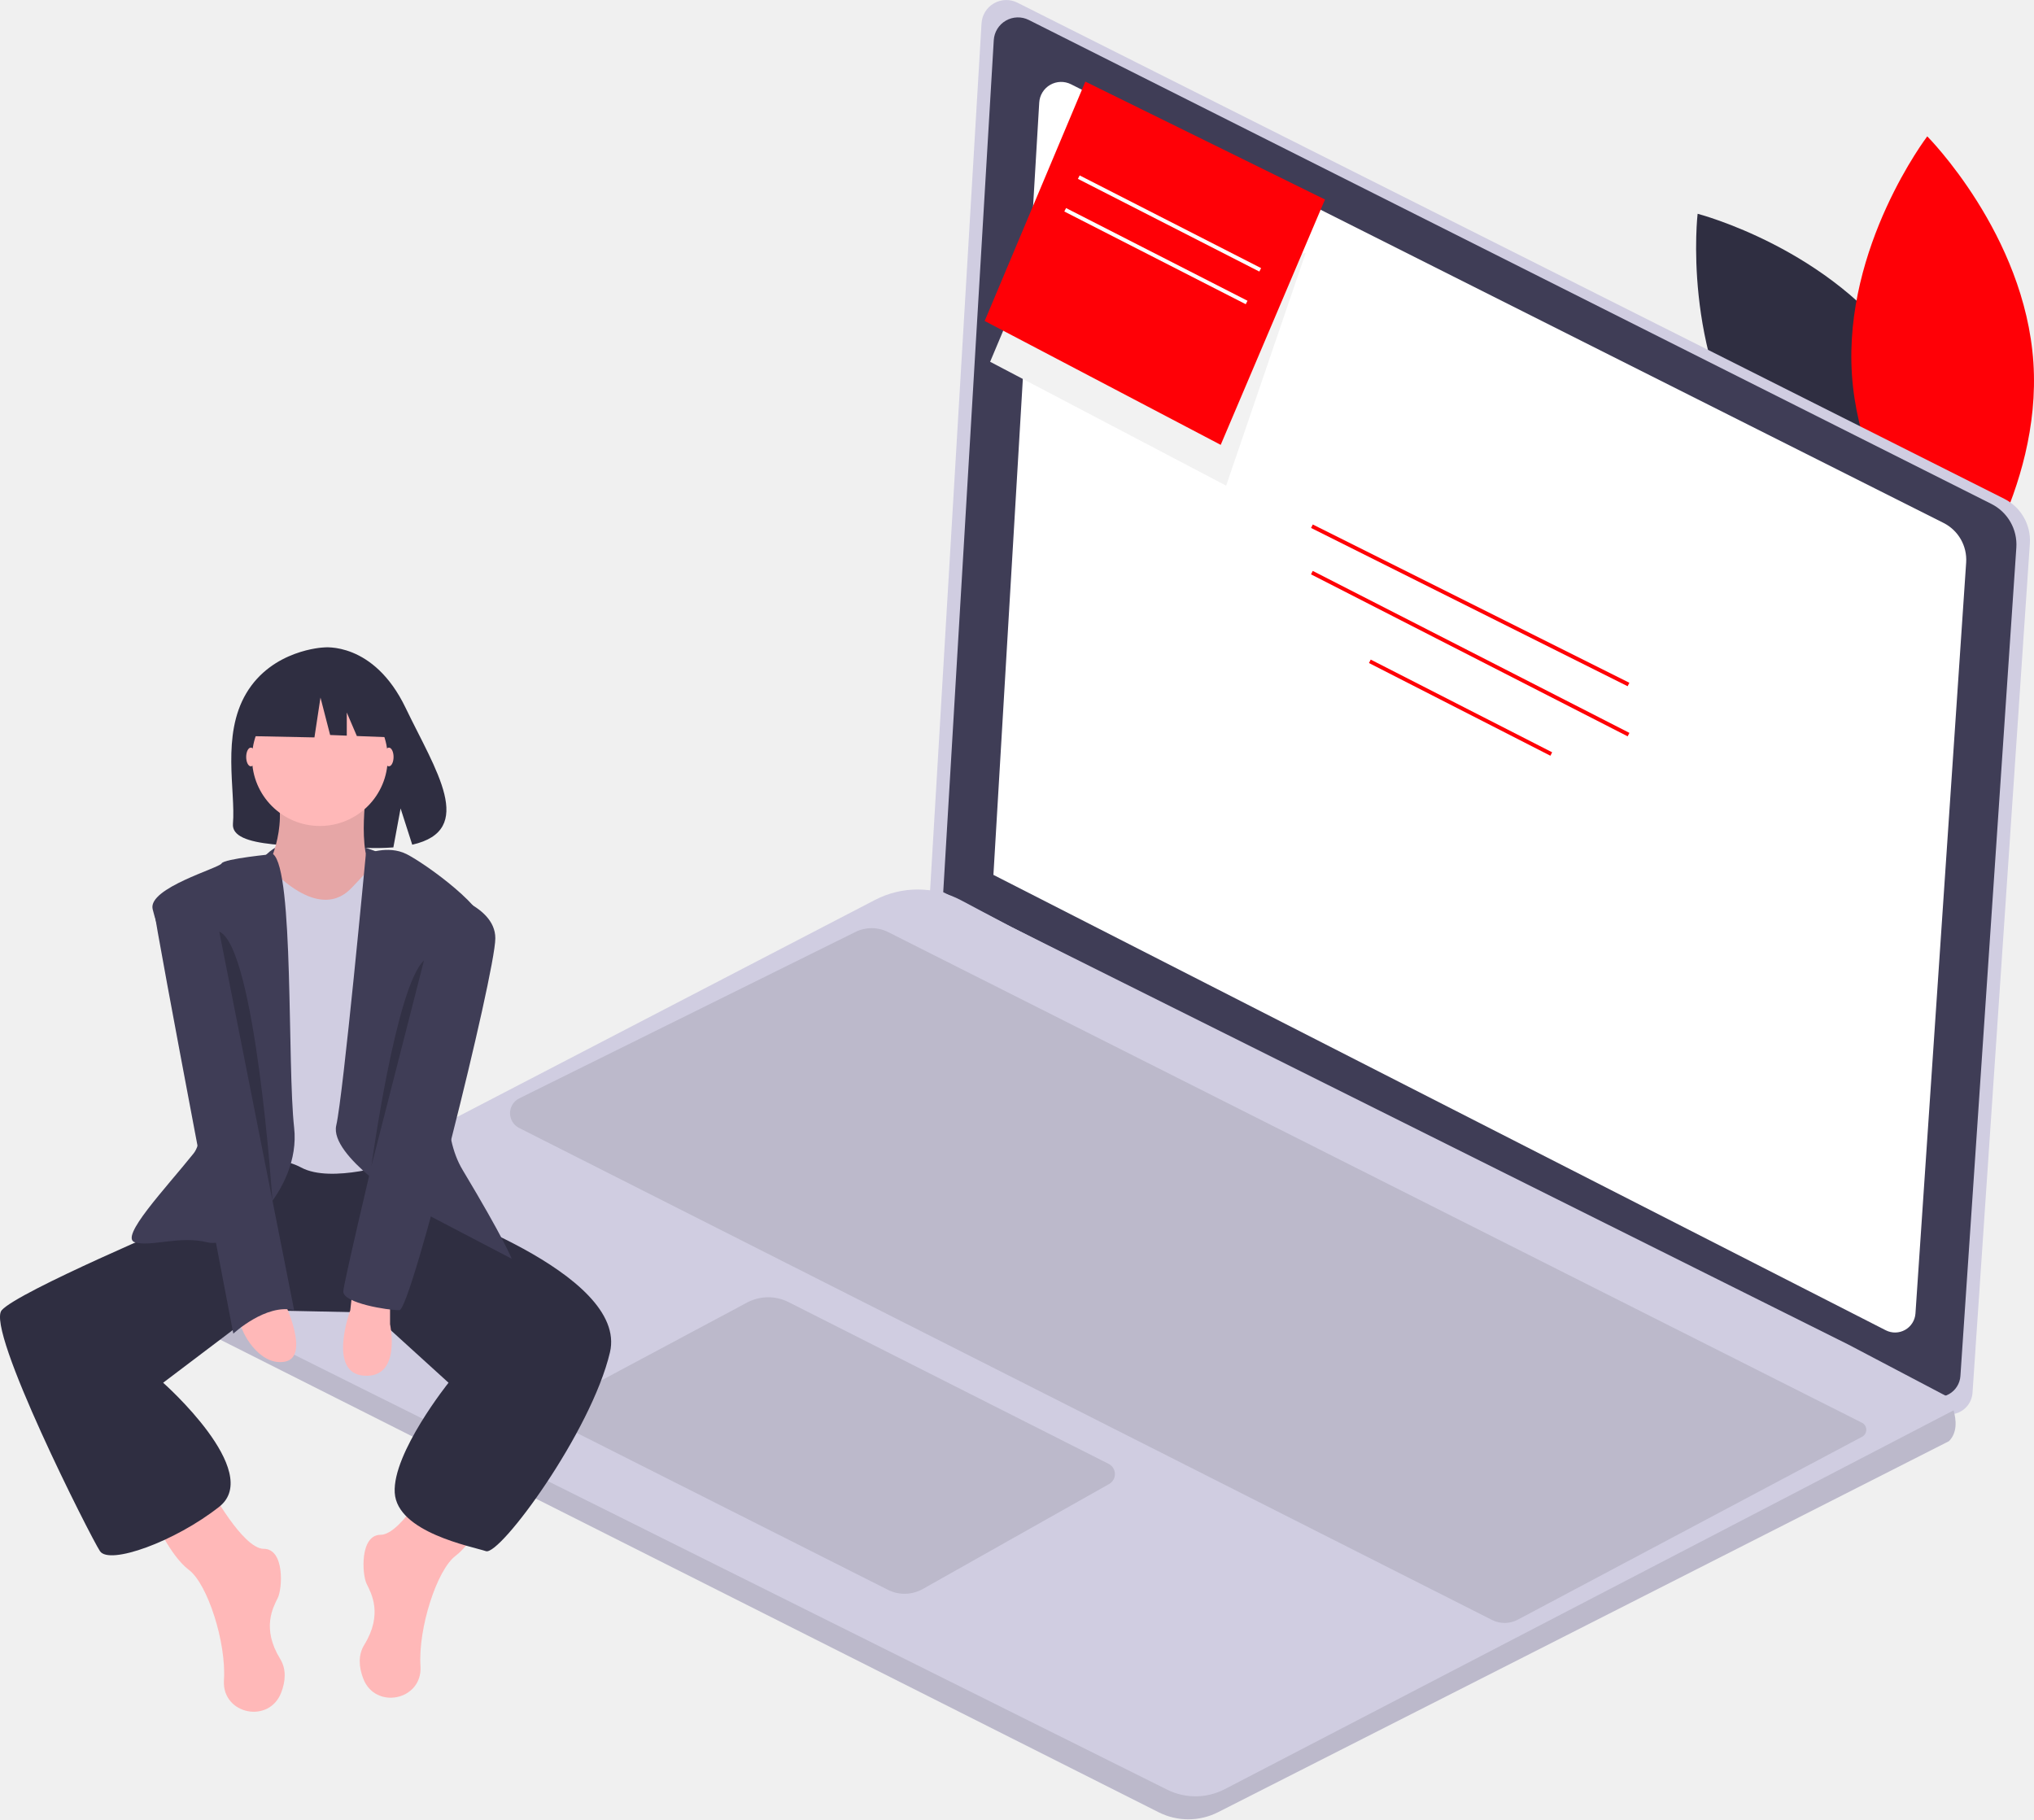
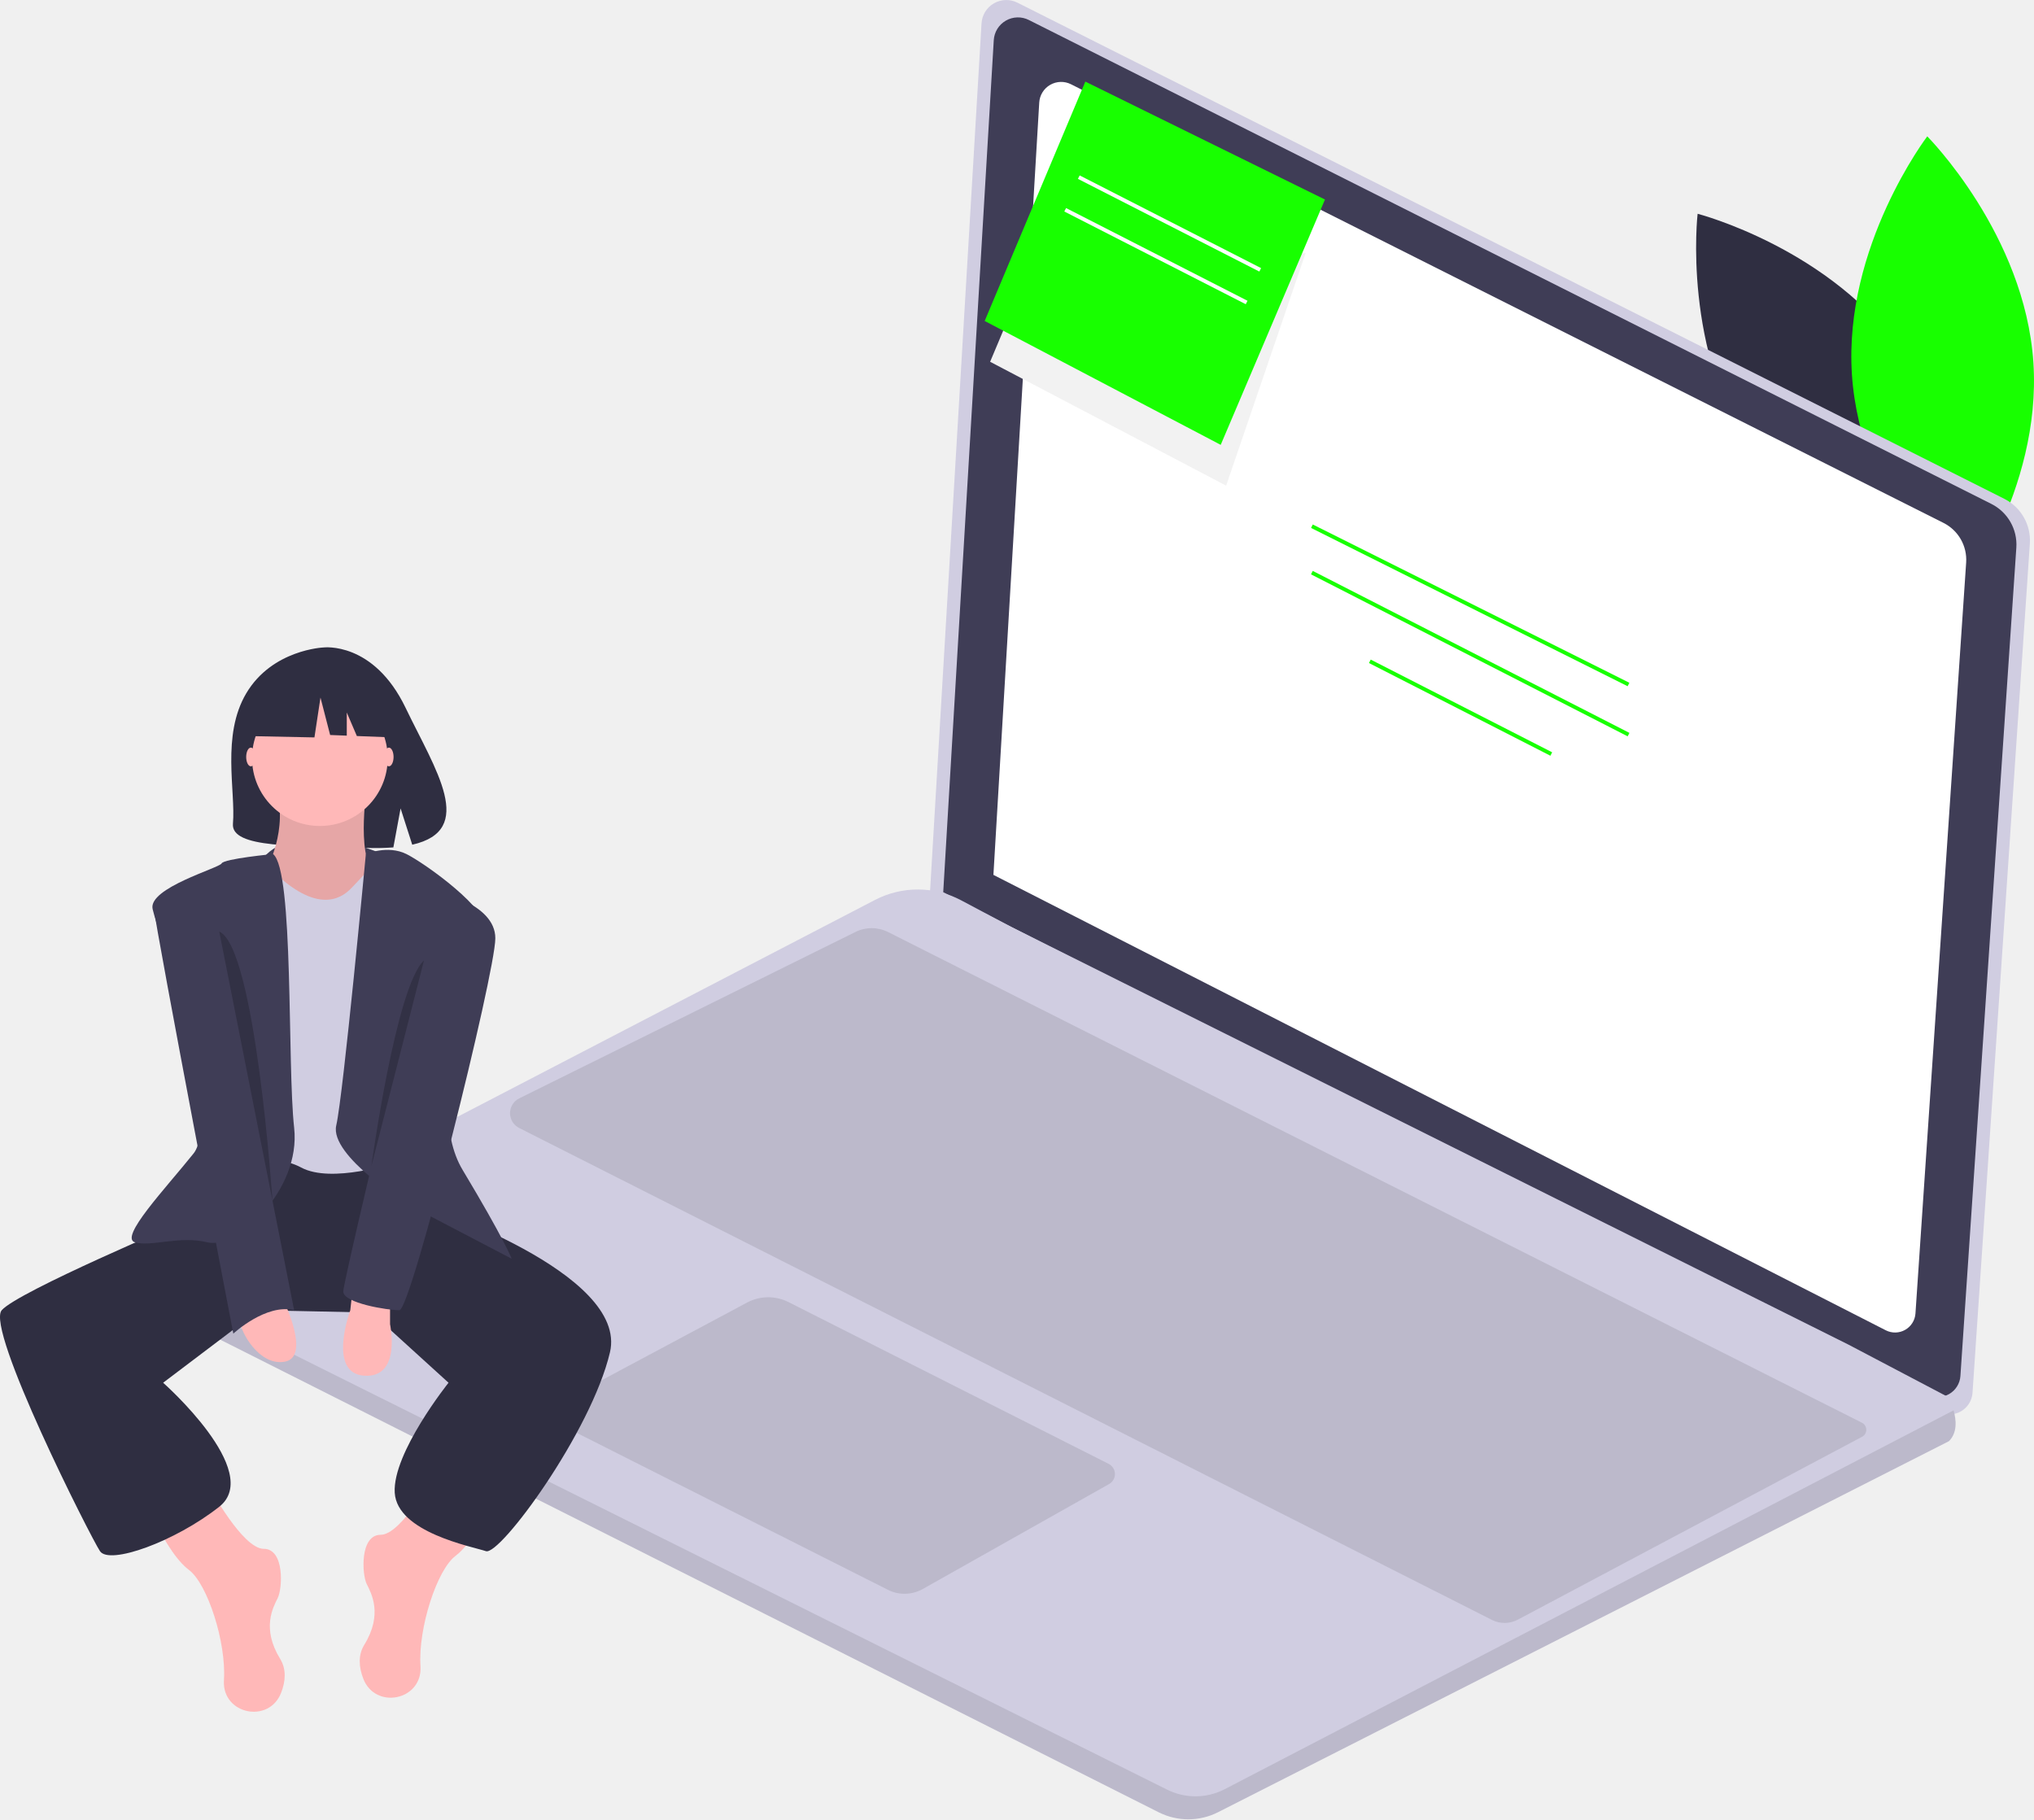
<svg xmlns="http://www.w3.org/2000/svg" data-name="Layer 1" width="747.758" height="668.841" viewBox="0 0 747.758 668.841">
  <path d="M927.171,245.864c26.72,38.985,20.807,89.488,20.807,89.488s-49.235-12.705-75.955-51.69-20.807-89.488-20.807-89.488S900.451,206.879,927.171,245.864Z" transform="translate(-227.1212 -115.5797)" fill="#2f2e41" />
-   <path d="M907.945,253.308c3.127,47.16,39.017,83.179,39.017,83.179S977.783,296.045,974.656,248.885s-39.017-83.179-39.017-83.179S904.818,206.149,907.945,253.308Z" transform="translate(-227.1212 -115.5797)" fill="#ff0006" />
+   <path d="M907.945,253.308c3.127,47.16,39.017,83.179,39.017,83.179S977.783,296.045,974.656,248.885s-39.017-83.179-39.017-83.179S904.818,206.149,907.945,253.308Z" transform="translate(-227.1212 -115.5797)" fill="#18ff00" />
  <path d="M601.167,116.562,963.942,298.951a17.155,17.155,0,0,1,9.41,16.482L952.275,627.638a8.5,8.5,0,0,1-12.315,7.013L568.913,445.287,587.962,124.173A9.123,9.123,0,0,1,601.167,116.562Z" transform="translate(-227.1212 -115.5797)" fill="#d0cde1" />
  <path d="M605.342,122.924l353.864,177.91a16.733,16.733,0,0,1,9.179,16.077L947.826,621.446a8.291,8.291,0,0,1-12.012,6.841L573.88,443.575l18.581-313.227A8.899,8.899,0,0,1,605.342,122.924Z" transform="translate(-227.1212 -115.5797)" fill="#3f3d56" />
  <path d="M620.851,146.554,941.618,307.824a15.168,15.168,0,0,1,8.32,14.574L931.302,598.45a7.515,7.515,0,0,1-10.889,6.201L592.331,437.215l16.843-283.931A8.067,8.067,0,0,1,620.851,146.554Z" transform="translate(-227.1212 -115.5797)" fill="#fff" />
  <path d="M289.867,598.911,653.105,781.842a24.185,24.185,0,0,0,21.786-.028L943.605,645.406c3.151-3.151,2.711-7.82,1.703-11.326a25.229,25.229,0,0,0-1.987-4.896l-36.618-19.26L598.832,456.315l-18.394-9.765a34.059,34.059,0,0,0-31.636-.128L289.753,580.985a10.058,10.058,0,0,0,.114,17.926Z" transform="translate(-227.1212 -115.5797)" fill="#d0cde1" />
  <path d="M289.867,598.911,653.105,781.842a24.185,24.185,0,0,0,21.786-.028L943.605,645.406c3.151-3.151,2.711-7.82,1.703-11.326L677.397,773.334a23.37,23.37,0,0,1-21.199.182L284.445,588.308A10.017,10.017,0,0,0,289.867,598.911Z" transform="translate(-227.1212 -115.5797)" opacity="0.1" />
  <path d="M634.638,653.721,517.003,594.276a16.529,16.529,0,0,0-15.244.173l-68.241,36.457a4.882,4.882,0,0,0,.102,8.664l119.941,60.483a13.586,13.586,0,0,0,12.786-.294L634.86,661.161A4.203,4.203,0,0,0,634.638,653.721Z" transform="translate(-227.1212 -115.5797)" opacity="0.1" />
  <path d="M911.687,643.779l-126.586,67.249a10.297,10.297,0,0,1-9.477.095l-357.66-180.87a6.082,6.082,0,0,1,.047-10.879l123.615-61.183a13.404,13.404,0,0,1,11.977.043L911.631,638.626A2.901,2.901,0,0,1,911.687,643.779Z" transform="translate(-227.1212 -115.5797)" opacity="0.1" />
-   <rect x="766.903" y="273.072" width="1.419" height="130.118" transform="translate(-105.2287 757.9083) rotate(-63.43495)" fill="#ff0006" />
-   <rect x="766.904" y="290.492" width="1.418" height="130.759" transform="translate(-125.9096 761.6211) rotate(-62.90908)" fill="#ff0006" />
-   <rect x="763.355" y="338.292" width="1.42" height="74.9" transform="translate(-145.3055 769.5868) rotate(-62.93456)" fill="#ff0006" />
+   <rect x="766.903" y="273.072" width="1.419" height="130.118" transform="translate(-105.2287 757.9083) rotate(-63.43495)" fill="#18ff00" />
+   <rect x="766.904" y="290.492" width="1.418" height="130.759" transform="translate(-125.9096 761.6211) rotate(-62.90908)" fill="#18ff00" />
+   <rect x="763.355" y="338.292" width="1.42" height="74.9" transform="translate(-145.3055 769.5868) rotate(-62.93456)" fill="#18ff00" />
  <path d="M366.648,429.127s-28.38-12.367-41.711.697S360.628,438.587,366.648,429.127Z" transform="translate(-227.1212 -115.5797)" fill="#3f3d56" />
  <path d="M317.643,370.478C327.18,354.362,346.049,353.611,346.049,353.611s18.387-2.351,30.182,22.192c10.994,22.877,26.167,44.965,2.443,50.32l-4.285-13.338L371.734,427.117a92.827,92.827,0,0,1-10.151.173c-25.407-.82-49.603.24-48.824-8.877C313.796,406.294,308.466,385.984,317.643,370.478Z" transform="translate(-227.1212 -115.5797)" fill="#2f2e41" />
  <path d="M304.297,662.62s12.04,22.36,19.78,22.36,6.88,14.62,5.16,18.06-6.02,11.18.86,22.36c2.403,3.905,1.973,8.335.396,12.447-4.419,11.52-21.607,8.03-21.059-4.296q.009-.204.022-.41c.86-13.76-6.02-35.261-12.9-40.421s-12.9-18.92-12.9-18.92Z" transform="translate(-227.1212 -115.5797)" fill="#ffb8b8" />
  <path d="M386.858,657.46s-12.04,22.36-19.78,22.36-6.88,14.62-5.16,18.06,6.02,11.18-.86,22.36c-2.403,3.905-1.973,8.335-.396,12.447,4.419,11.52,21.607,8.03,21.059-4.296q-.009-.204-.022-.41c-.86-13.76,6.02-35.261,12.9-40.421s12.9-18.92,12.9-18.92Z" transform="translate(-227.1212 -115.5797)" fill="#ffb8b8" />
  <path d="M377.398,547.378l5.16,11.18s75.681,24.94,68.801,54.181-40.421,74.821-45.581,73.101-32.681-6.88-33.541-21.5,19.78-40.421,19.78-40.421L363.638,598.119l-41.298-.86-35.243,26.66s36.981,32.681,20.64,45.581-40.421,21.5-43.861,16.34-42.141-81.701-36.121-88.581S294.837,564.579,294.837,564.579l16.34-23.22,63.641-3.44Z" transform="translate(-227.1212 -115.5797)" fill="#2f2e41" />
  <path d="M361.918,405.476s-4.3,28.38,4.3,31.821S349.018,455.357,349.018,455.357H334.398l-9.46-19.78s8.6-15.48,3.44-30.1S361.918,405.476,361.918,405.476Z" transform="translate(-227.1212 -115.5797)" fill="#ffb8b8" />
  <path d="M361.918,405.476s-4.3,28.38,4.3,31.821S349.018,455.357,349.018,455.357H334.398l-9.46-19.78s8.6-15.48,3.44-30.1S361.918,405.476,361.918,405.476Z" transform="translate(-227.1212 -115.5797)" opacity="0.1" />
  <path d="M367.938,429.557S358.478,439.877,356.758,441.597s-9.46,11.18-25.8-2.58-18.06,2.58-18.06,2.58V544.798s13.76-6.02,24.94,0,34.401-1.72,34.401-1.72l4.3-106.642Z" transform="translate(-227.1212 -115.5797)" fill="#d0cde1" />
  <path d="M361.621,429.557s8.037-3.44,14.917,0,30.96,20.64,29.24,28.38-24.08,61.921-8.6,87.721S415.239,578.339,415.239,578.339l-37.841-19.78s-29.24-18.06-26.66-29.24S361.621,429.557,361.621,429.557Z" transform="translate(-227.1212 -115.5797)" fill="#3f3d56" />
  <path d="M327.507,429.557s-18.05,1.72-18.91,3.44-27.09,9.03-25.37,16.77,25.37,76.971,15.05,89.871-27.52,30.96-21.5,32.681,16.34-2.58,26.66,0,34.401-18.92,31.821-42.141S335.237,435.577,327.507,429.557Z" transform="translate(-227.1212 -115.5797)" fill="#3f3d56" />
  <path d="M370.518,593.819v8.6s4.3,19.78-9.46,18.92-5.16-24.08-5.16-24.08l.86-7.74Z" transform="translate(-227.1212 -115.5797)" fill="#ffb8b8" />
  <path d="M331.818,594.679s9.46,19.78,0,21.5-16.34-11.18-16.34-14.62S331.818,594.679,331.818,594.679Z" transform="translate(-227.1212 -115.5797)" fill="#ffb8b8" />
  <ellipse cx="92.226" cy="278.286" rx="1.72" ry="3.44" fill="#ffb8b8" />
  <ellipse cx="142.967" cy="278.286" rx="1.72" ry="3.44" fill="#ffb8b8" />
  <path d="M304.297,440.737s-21.5,0-20.64,8.6,29.24,156.523,29.24,156.523,12.04-11.18,22.36-8.6Z" transform="translate(-227.1212 -115.5797)" fill="#3f3d56" />
  <path d="M387.718,443.317s21.5,4.3,21.5,17.2-30.96,136.742-35.261,136.742-20.64-2.58-20.64-6.88S387.718,443.317,387.718,443.317Z" transform="translate(-227.1212 -115.5797)" fill="#3f3d56" />
  <path d="M382.988,468.687l-19.35,75.673S372.668,478.147,382.988,468.687Z" transform="translate(-227.1212 -115.5797)" opacity="0.2" />
  <path d="M307.723,458.054,327.293,556.993S321.038,463.761,307.723,458.054Z" transform="translate(-227.1212 -115.5797)" opacity="0.2" />
  <circle cx="117.597" cy="278.716" r="24.94" fill="#ffb8b8" />
  <polygon points="94.738 253.344 113.38 243.58 139.123 247.574 144.449 271.098 131.191 270.589 127.487 261.946 127.487 270.446 121.369 270.211 117.818 256.451 115.599 271.098 93.85 270.655 94.738 253.344" fill="#2f2e41" />
  <polyline points="374.28 108.551 364 133 450.768 178.545 480 93" fill="#f2f2f2" />
-   <polygon points="448.768 163.545 487.099 73.352 399 30 362 118 448.768 163.545" fill="#ff0006" />
+   <polygon points="448.768 163.545 487.099 73.352 399 30 362 118 448.768 163.545" fill="#18ff00" />
  <rect x="656.355" y="160.292" width="1.42" height="74.9" transform="translate(-45.11285 577.296) rotate(-62.93456)" fill="#fff" />
  <rect x="651.355" y="172.292" width="1.42" height="74.9" transform="translate(-58.52366 579.3835) rotate(-62.93456)" fill="#fff" />
</svg>
